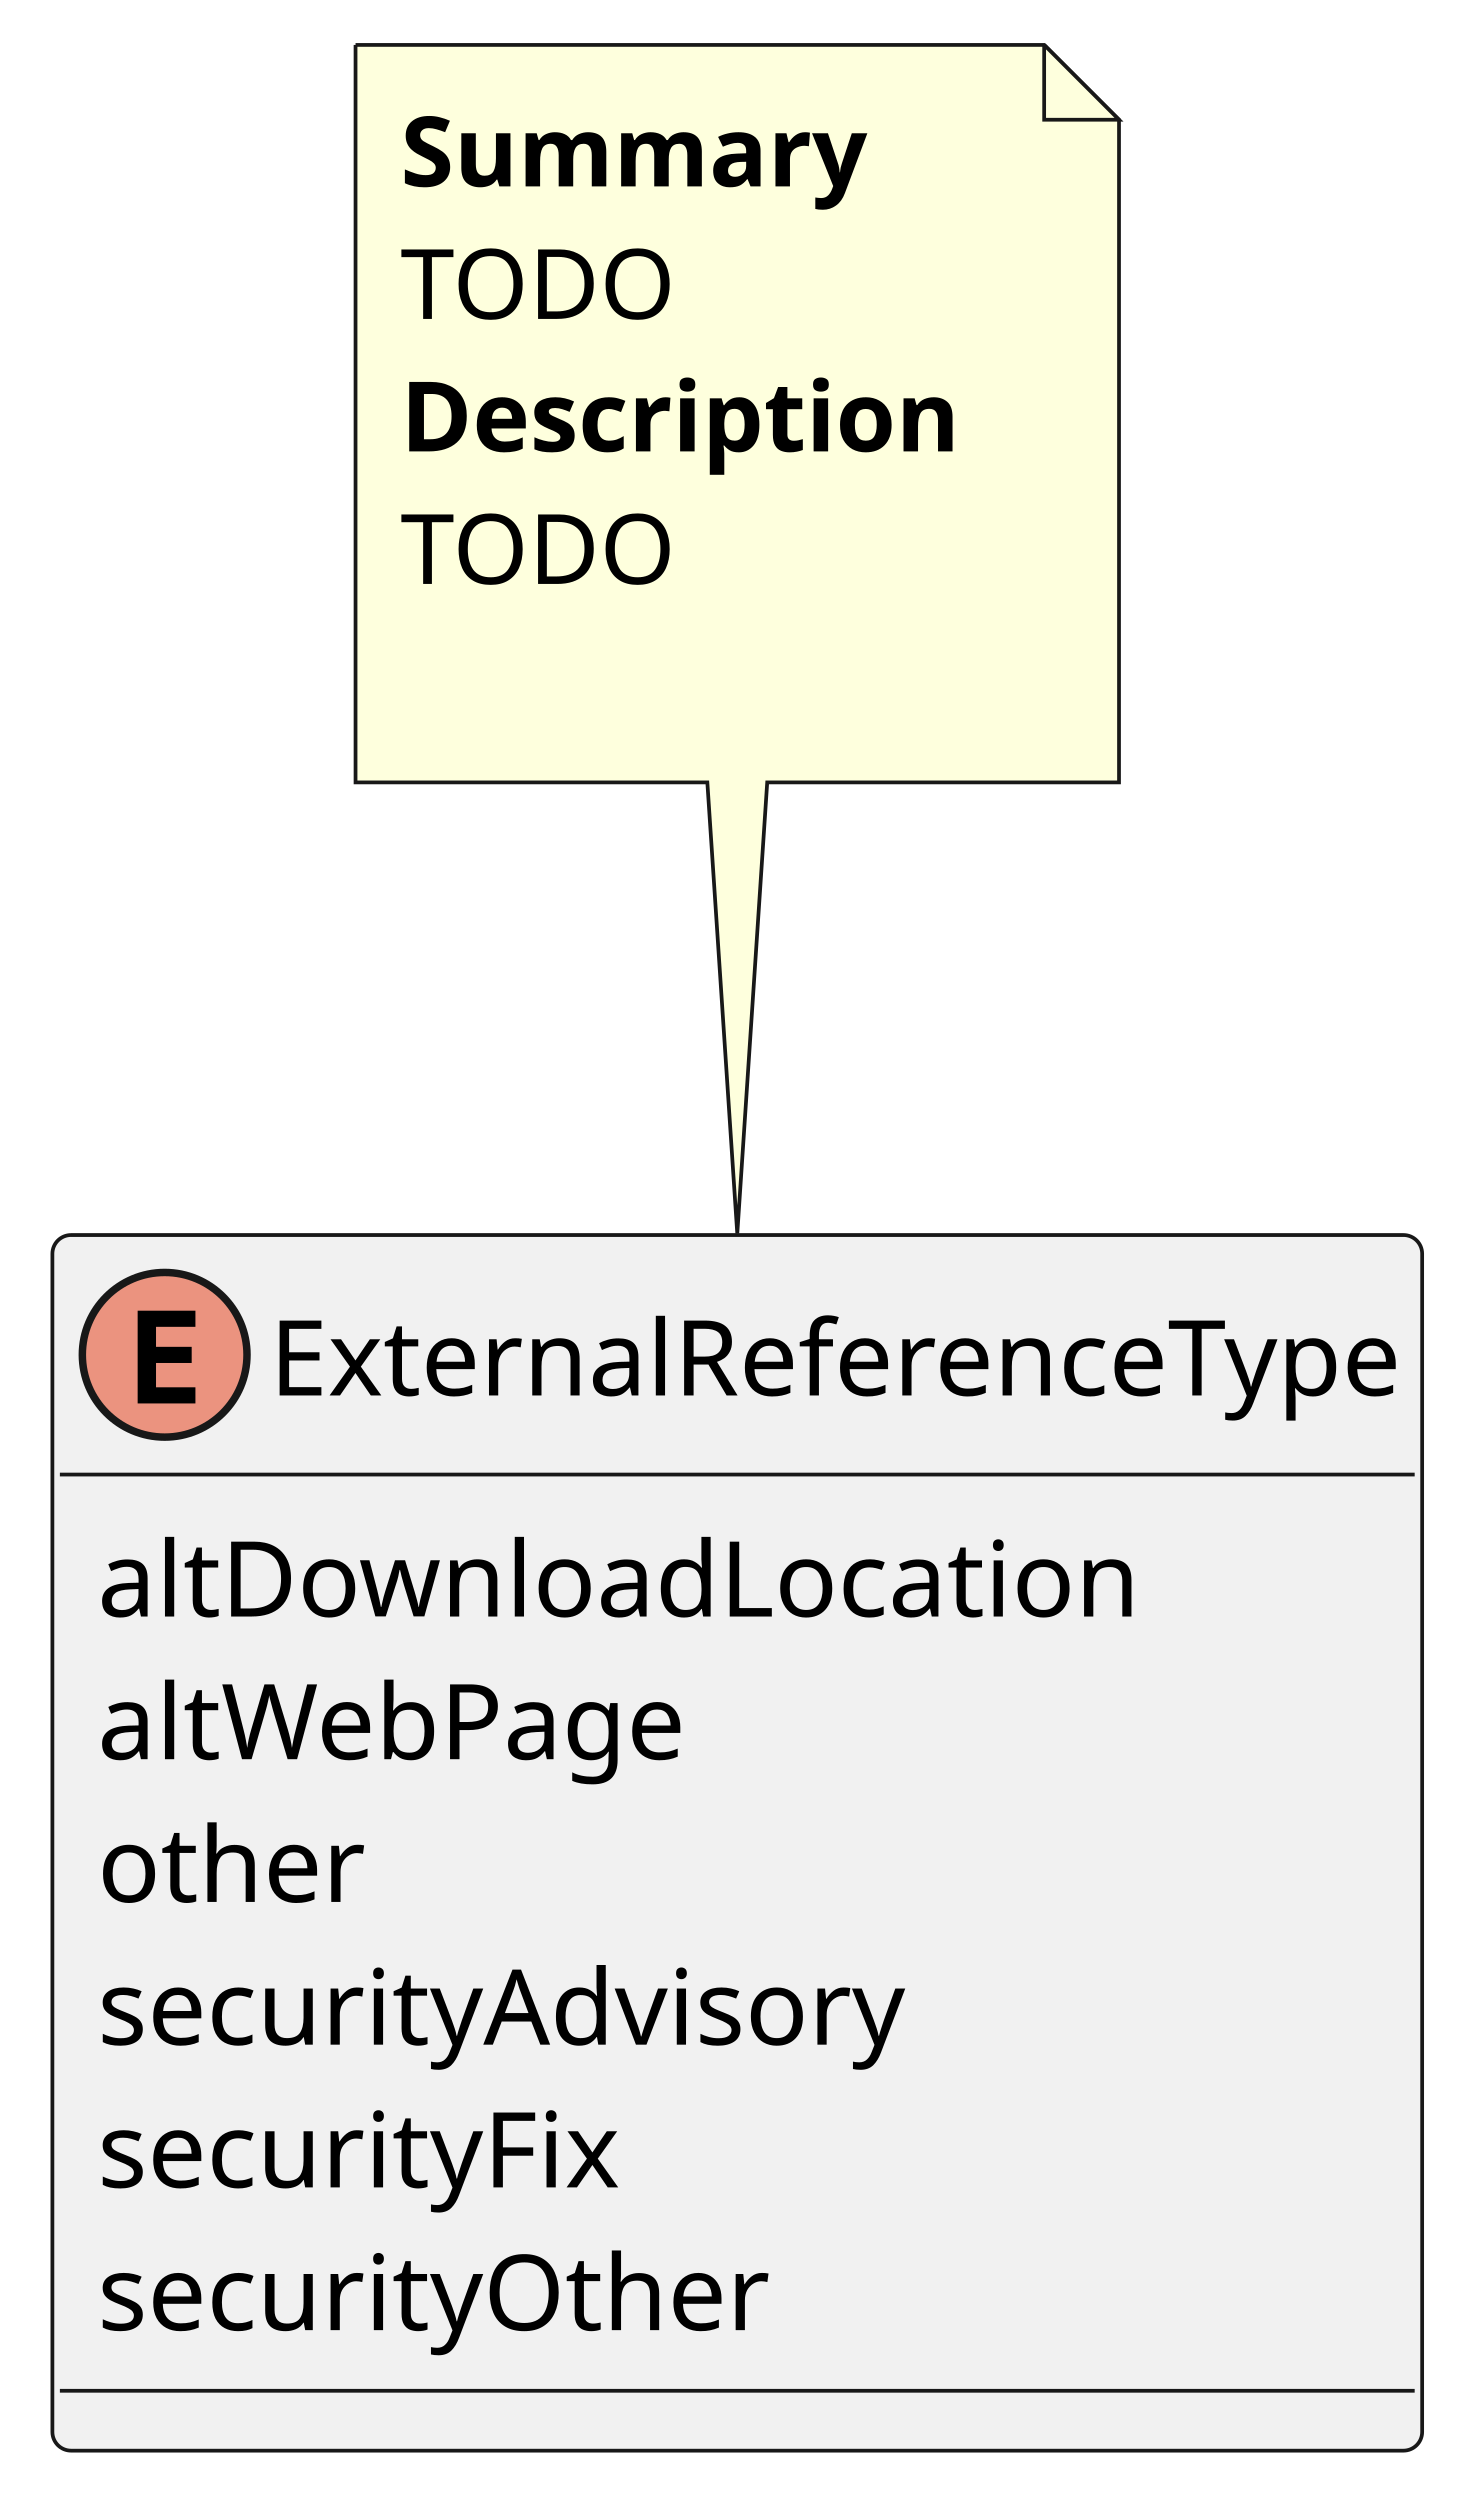
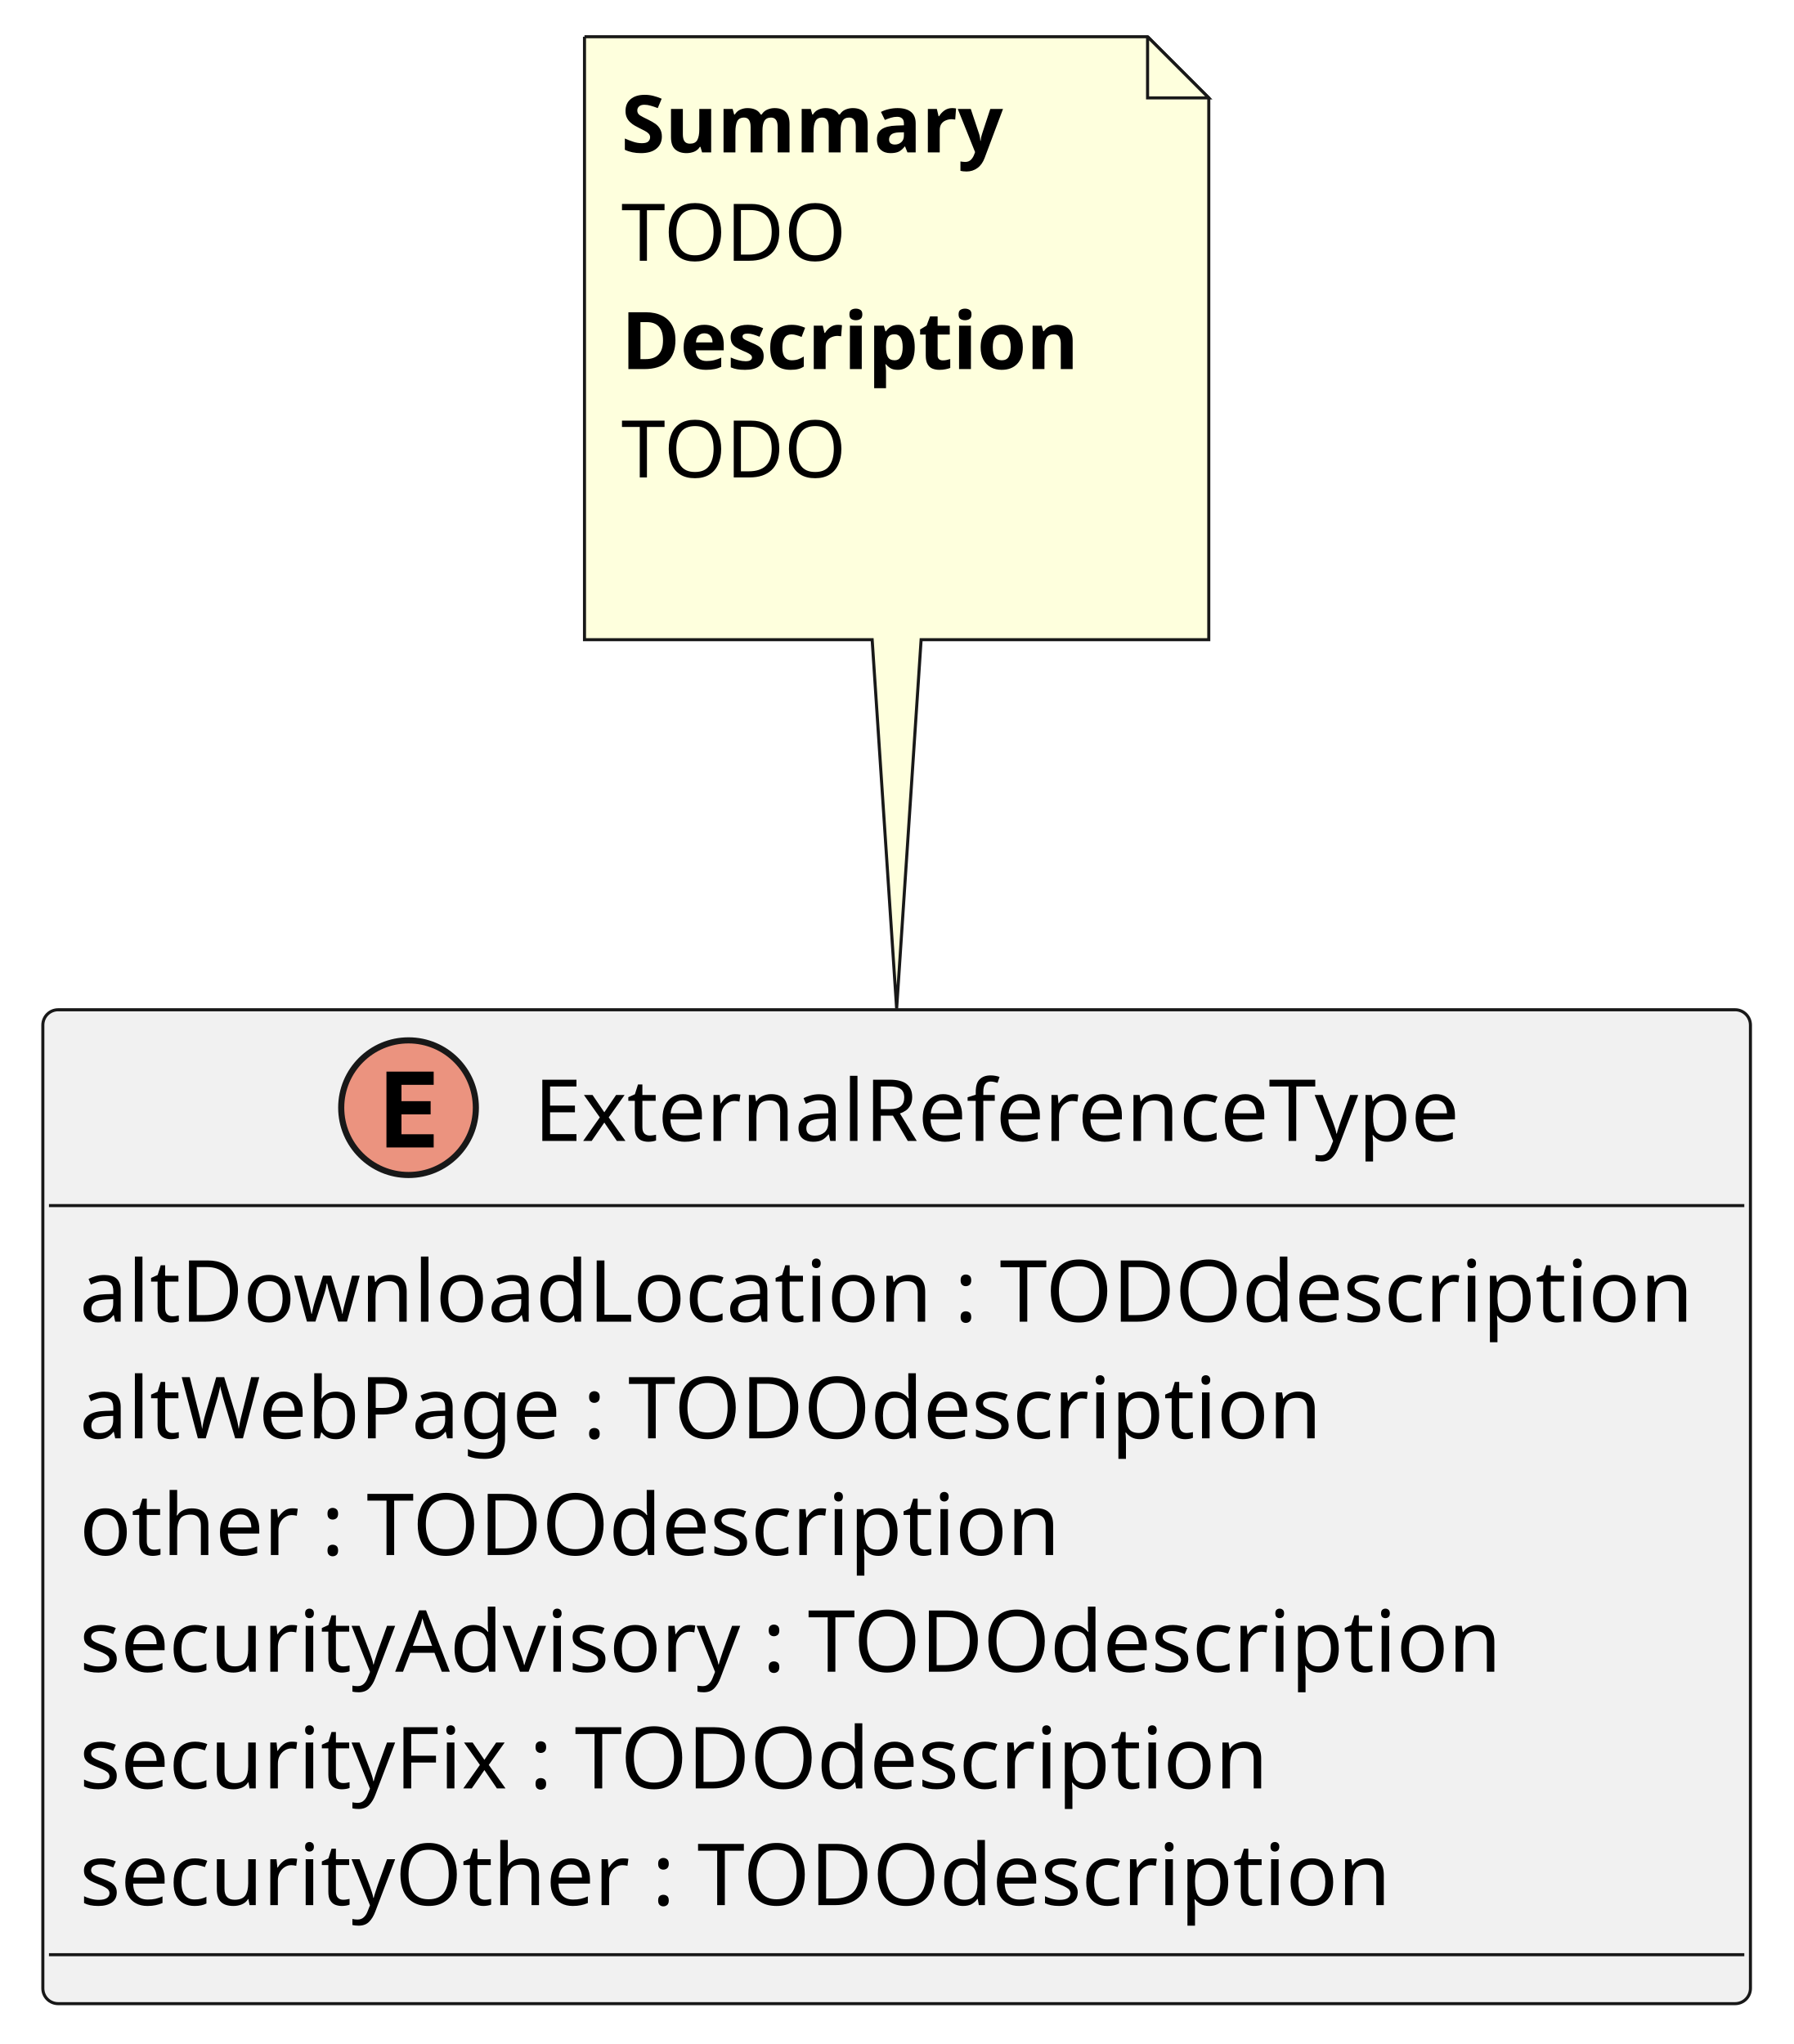
- <svg xmlns="http://www.w3.org/2000/svg" contentStyleType="text/css" height="334px" preserveAspectRatio="none" style="width:197px;height:334px;background:#FFFFFF;" version="1.1" viewBox="0 0 197 334" width="197px" zoomAndPan="magnify">
+ <svg xmlns="http://www.w3.org/2000/svg" contentStyleType="text/css" height="334px" preserveAspectRatio="none" style="width:293px;height:334px;background:#FFFFFF;" version="1.1" viewBox="0 0 293 334" width="293px" zoomAndPan="magnify">
  <defs />
  <g>
    <g id="elem_ExternalReferenceType">
-       <rect codeLine="1" fill="#F1F1F1" height="162.407" id="ExternalReferenceType" rx="2.5" ry="2.5" style="stroke:#181818;stroke-width:0.5;" width="183" x="7" y="165" />
-       <ellipse cx="22" cy="181" fill="#EB937F" rx="11" ry="11" style="stroke:#181818;stroke-width:1.0;" />
-       <path d="M18.391,175.109 L26.109,175.109 L26.109,177.266 L20.844,177.266 L20.844,179.938 L25.609,179.938 L25.609,182.094 L20.844,182.094 L20.844,185.344 L26.109,185.344 L26.109,187.5 L18.391,187.5 L18.391,175.109 Z " fill="#000000" />
-       <text fill="#000000" font-family="sans-serif" font-size="14" lengthAdjust="spacing" textLength="151" x="36" y="186.432">ExternalReferenceType</text>
-       <line style="stroke:#181818;stroke-width:0.5;" x1="8" x2="189" y1="197" y2="197" />
-       <text fill="#000000" font-family="sans-serif" font-size="14" lengthAdjust="spacing" textLength="142" x="13" y="215.966">altDownloadLocation</text>
-       <text fill="#000000" font-family="sans-serif" font-size="14" lengthAdjust="spacing" textLength="79" x="13" y="235.034">altWebPage</text>
-       <text fill="#000000" font-family="sans-serif" font-size="14" lengthAdjust="spacing" textLength="36" x="13" y="254.102">other</text>
-       <text fill="#000000" font-family="sans-serif" font-size="14" lengthAdjust="spacing" textLength="106" x="13" y="273.17">securityAdvisory</text>
-       <text fill="#000000" font-family="sans-serif" font-size="14" lengthAdjust="spacing" textLength="69" x="13" y="292.238">securityFix</text>
-       <text fill="#000000" font-family="sans-serif" font-size="14" lengthAdjust="spacing" textLength="89" x="13" y="311.305">securityOther</text>
-       <line style="stroke:#181818;stroke-width:0.5;" x1="8" x2="189" y1="319.408" y2="319.408" />
+       <rect codeLine="1" fill="#F1F1F1" height="162.407" id="ExternalReferenceType" rx="2.5" ry="2.5" style="stroke:#181818;stroke-width:0.5;" width="279" x="7" y="165" />
+       <ellipse cx="66.75" cy="181" fill="#EB937F" rx="11" ry="11" style="stroke:#181818;stroke-width:1.0;" />
+       <path d="M63.141,175.109 L70.859,175.109 L70.859,177.266 L65.594,177.266 L65.594,179.938 L70.359,179.938 L70.359,182.094 L65.594,182.094 L65.594,185.344 L70.859,185.344 L70.859,187.5 L63.141,187.5 L63.141,175.109 Z " fill="#000000" />
+       <text fill="#000000" font-family="sans-serif" font-size="14" lengthAdjust="spacing" textLength="151" x="87.25" y="186.432">ExternalReferenceType</text>
+       <line style="stroke:#181818;stroke-width:0.5;" x1="8" x2="285" y1="197" y2="197" />
+       <text fill="#000000" font-family="sans-serif" font-size="14" lengthAdjust="spacing" textLength="267" x="13" y="215.966">altDownloadLocation : TODOdescription</text>
+       <text fill="#000000" font-family="sans-serif" font-size="14" lengthAdjust="spacing" textLength="204" x="13" y="235.034">altWebPage : TODOdescription</text>
+       <text fill="#000000" font-family="sans-serif" font-size="14" lengthAdjust="spacing" textLength="161" x="13" y="254.102">other : TODOdescription</text>
+       <text fill="#000000" font-family="sans-serif" font-size="14" lengthAdjust="spacing" textLength="231" x="13" y="273.17">securityAdvisory : TODOdescription</text>
+       <text fill="#000000" font-family="sans-serif" font-size="14" lengthAdjust="spacing" textLength="194" x="13" y="292.238">securityFix : TODOdescription</text>
+       <text fill="#000000" font-family="sans-serif" font-size="14" lengthAdjust="spacing" textLength="214" x="13" y="311.305">securityOther : TODOdescription</text>
+       <line style="stroke:#181818;stroke-width:0.5;" x1="8" x2="285" y1="319.408" y2="319.408" />
    </g>
    <g id="elem_GMN3">
-       <path d="M47.5,6 L47.5,104.53 A0,0 0 0 0 47.5,104.53 L94.5,104.53 L98.5,164.81 L102.5,104.53 L149.5,104.53 A0,0 0 0 0 149.5,104.53 L149.5,16 L139.5,6 L47.5,6 A0,0 0 0 0 47.5,6 " fill="#FEFFDD" style="stroke:#181818;stroke-width:0.5;" />
-       <path d="M139.5,6 L139.5,16 L149.5,16 L139.5,6 " fill="#FEFFDD" style="stroke:#181818;stroke-width:0.5;" />
-       <text fill="#000000" font-family="sans-serif" font-size="13" font-weight="bold" lengthAdjust="spacing" textLength="62" x="53.5" y="24.897">Summary</text>
-       <text fill="#000000" font-family="sans-serif" font-size="13" lengthAdjust="spacing" textLength="38" x="53.5" y="42.603">TODO</text>
-       <text fill="#000000" font-family="sans-serif" font-size="13" font-weight="bold" lengthAdjust="spacing" textLength="81" x="53.5" y="60.309">Description</text>
-       <text fill="#000000" font-family="sans-serif" font-size="13" lengthAdjust="spacing" textLength="38" x="53.5" y="78.015">TODO</text>
-       <text fill="#000000" font-family="sans-serif" font-size="13" lengthAdjust="spacing" textLength="3" x="53.5" y="95.721"> </text>
+       <path d="M95.5,6 L95.5,104.53 A0,0 0 0 0 95.5,104.53 L142.5,104.53 L146.5,164.81 L150.5,104.53 L197.5,104.53 A0,0 0 0 0 197.5,104.53 L197.5,16 L187.5,6 L95.5,6 A0,0 0 0 0 95.5,6 " fill="#FEFFDD" style="stroke:#181818;stroke-width:0.5;" />
+       <path d="M187.5,6 L187.5,16 L197.5,16 L187.5,6 " fill="#FEFFDD" style="stroke:#181818;stroke-width:0.5;" />
+       <text fill="#000000" font-family="sans-serif" font-size="13" font-weight="bold" lengthAdjust="spacing" textLength="62" x="101.5" y="24.897">Summary</text>
+       <text fill="#000000" font-family="sans-serif" font-size="13" lengthAdjust="spacing" textLength="38" x="101.5" y="42.603">TODO</text>
+       <text fill="#000000" font-family="sans-serif" font-size="13" font-weight="bold" lengthAdjust="spacing" textLength="81" x="101.5" y="60.309">Description</text>
+       <text fill="#000000" font-family="sans-serif" font-size="13" lengthAdjust="spacing" textLength="38" x="101.5" y="78.015">TODO</text>
+       <text fill="#000000" font-family="sans-serif" font-size="13" lengthAdjust="spacing" textLength="3" x="101.5" y="95.721"> </text>
    </g>
  </g>
</svg>
